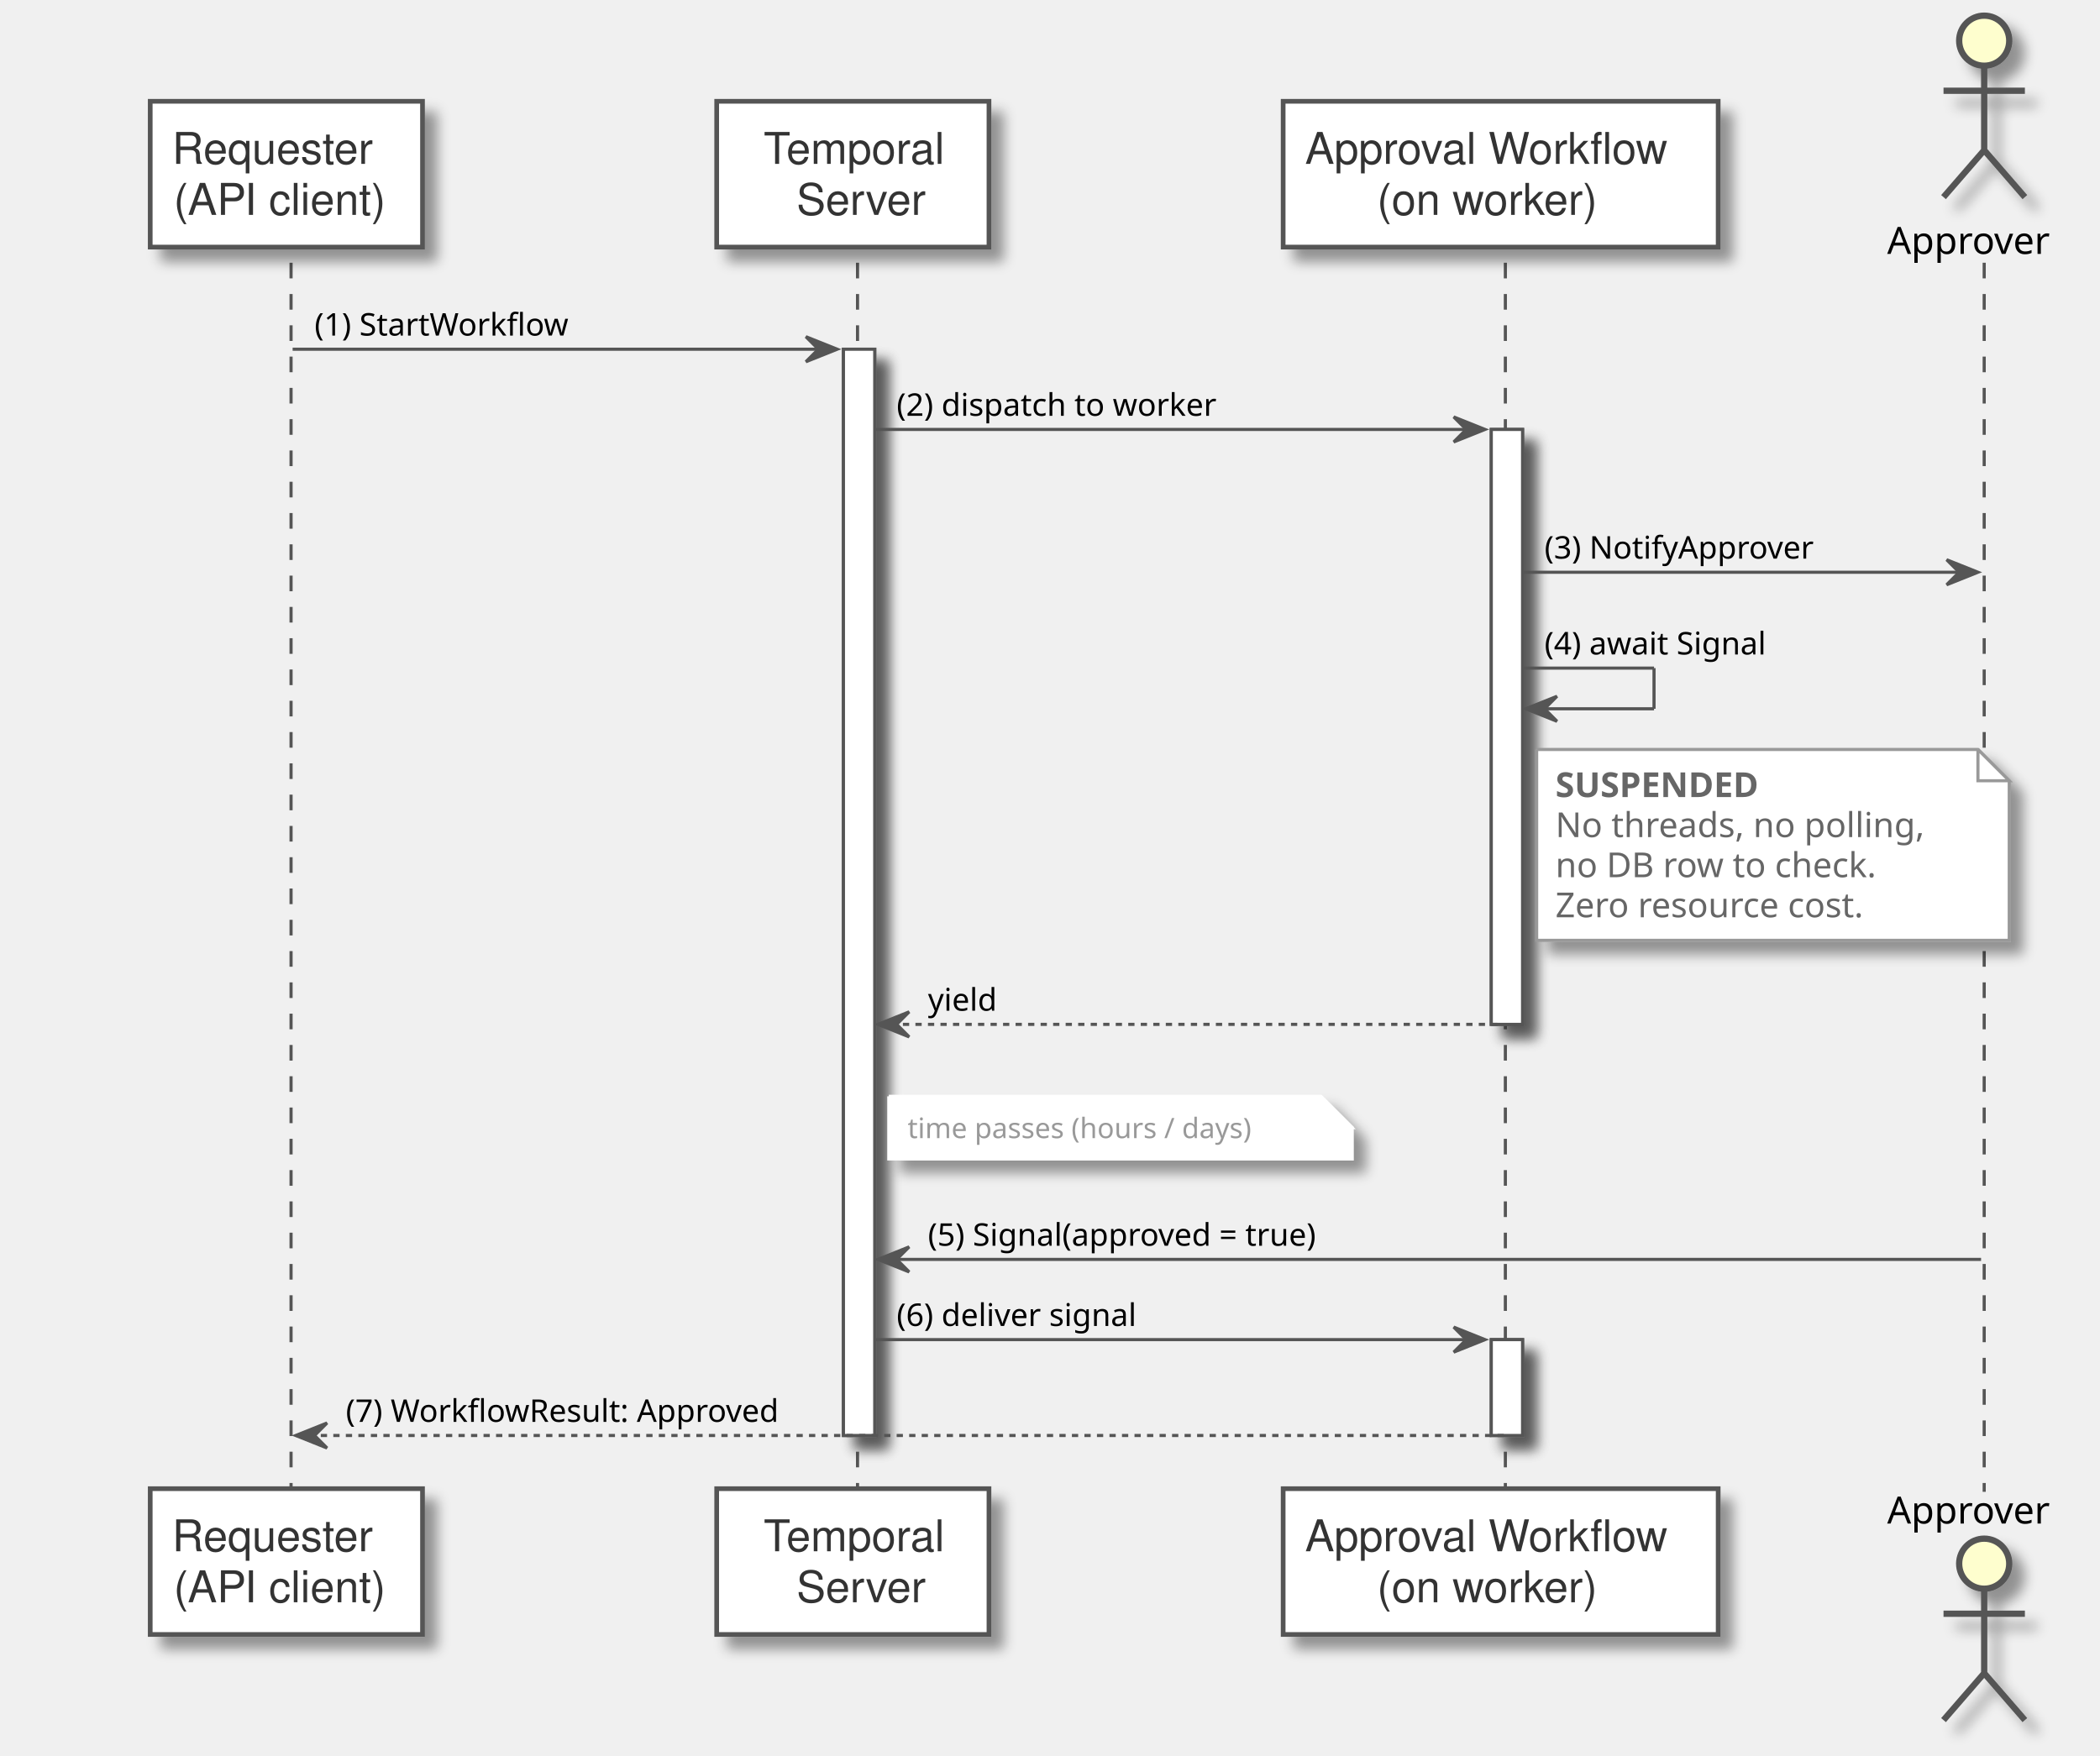
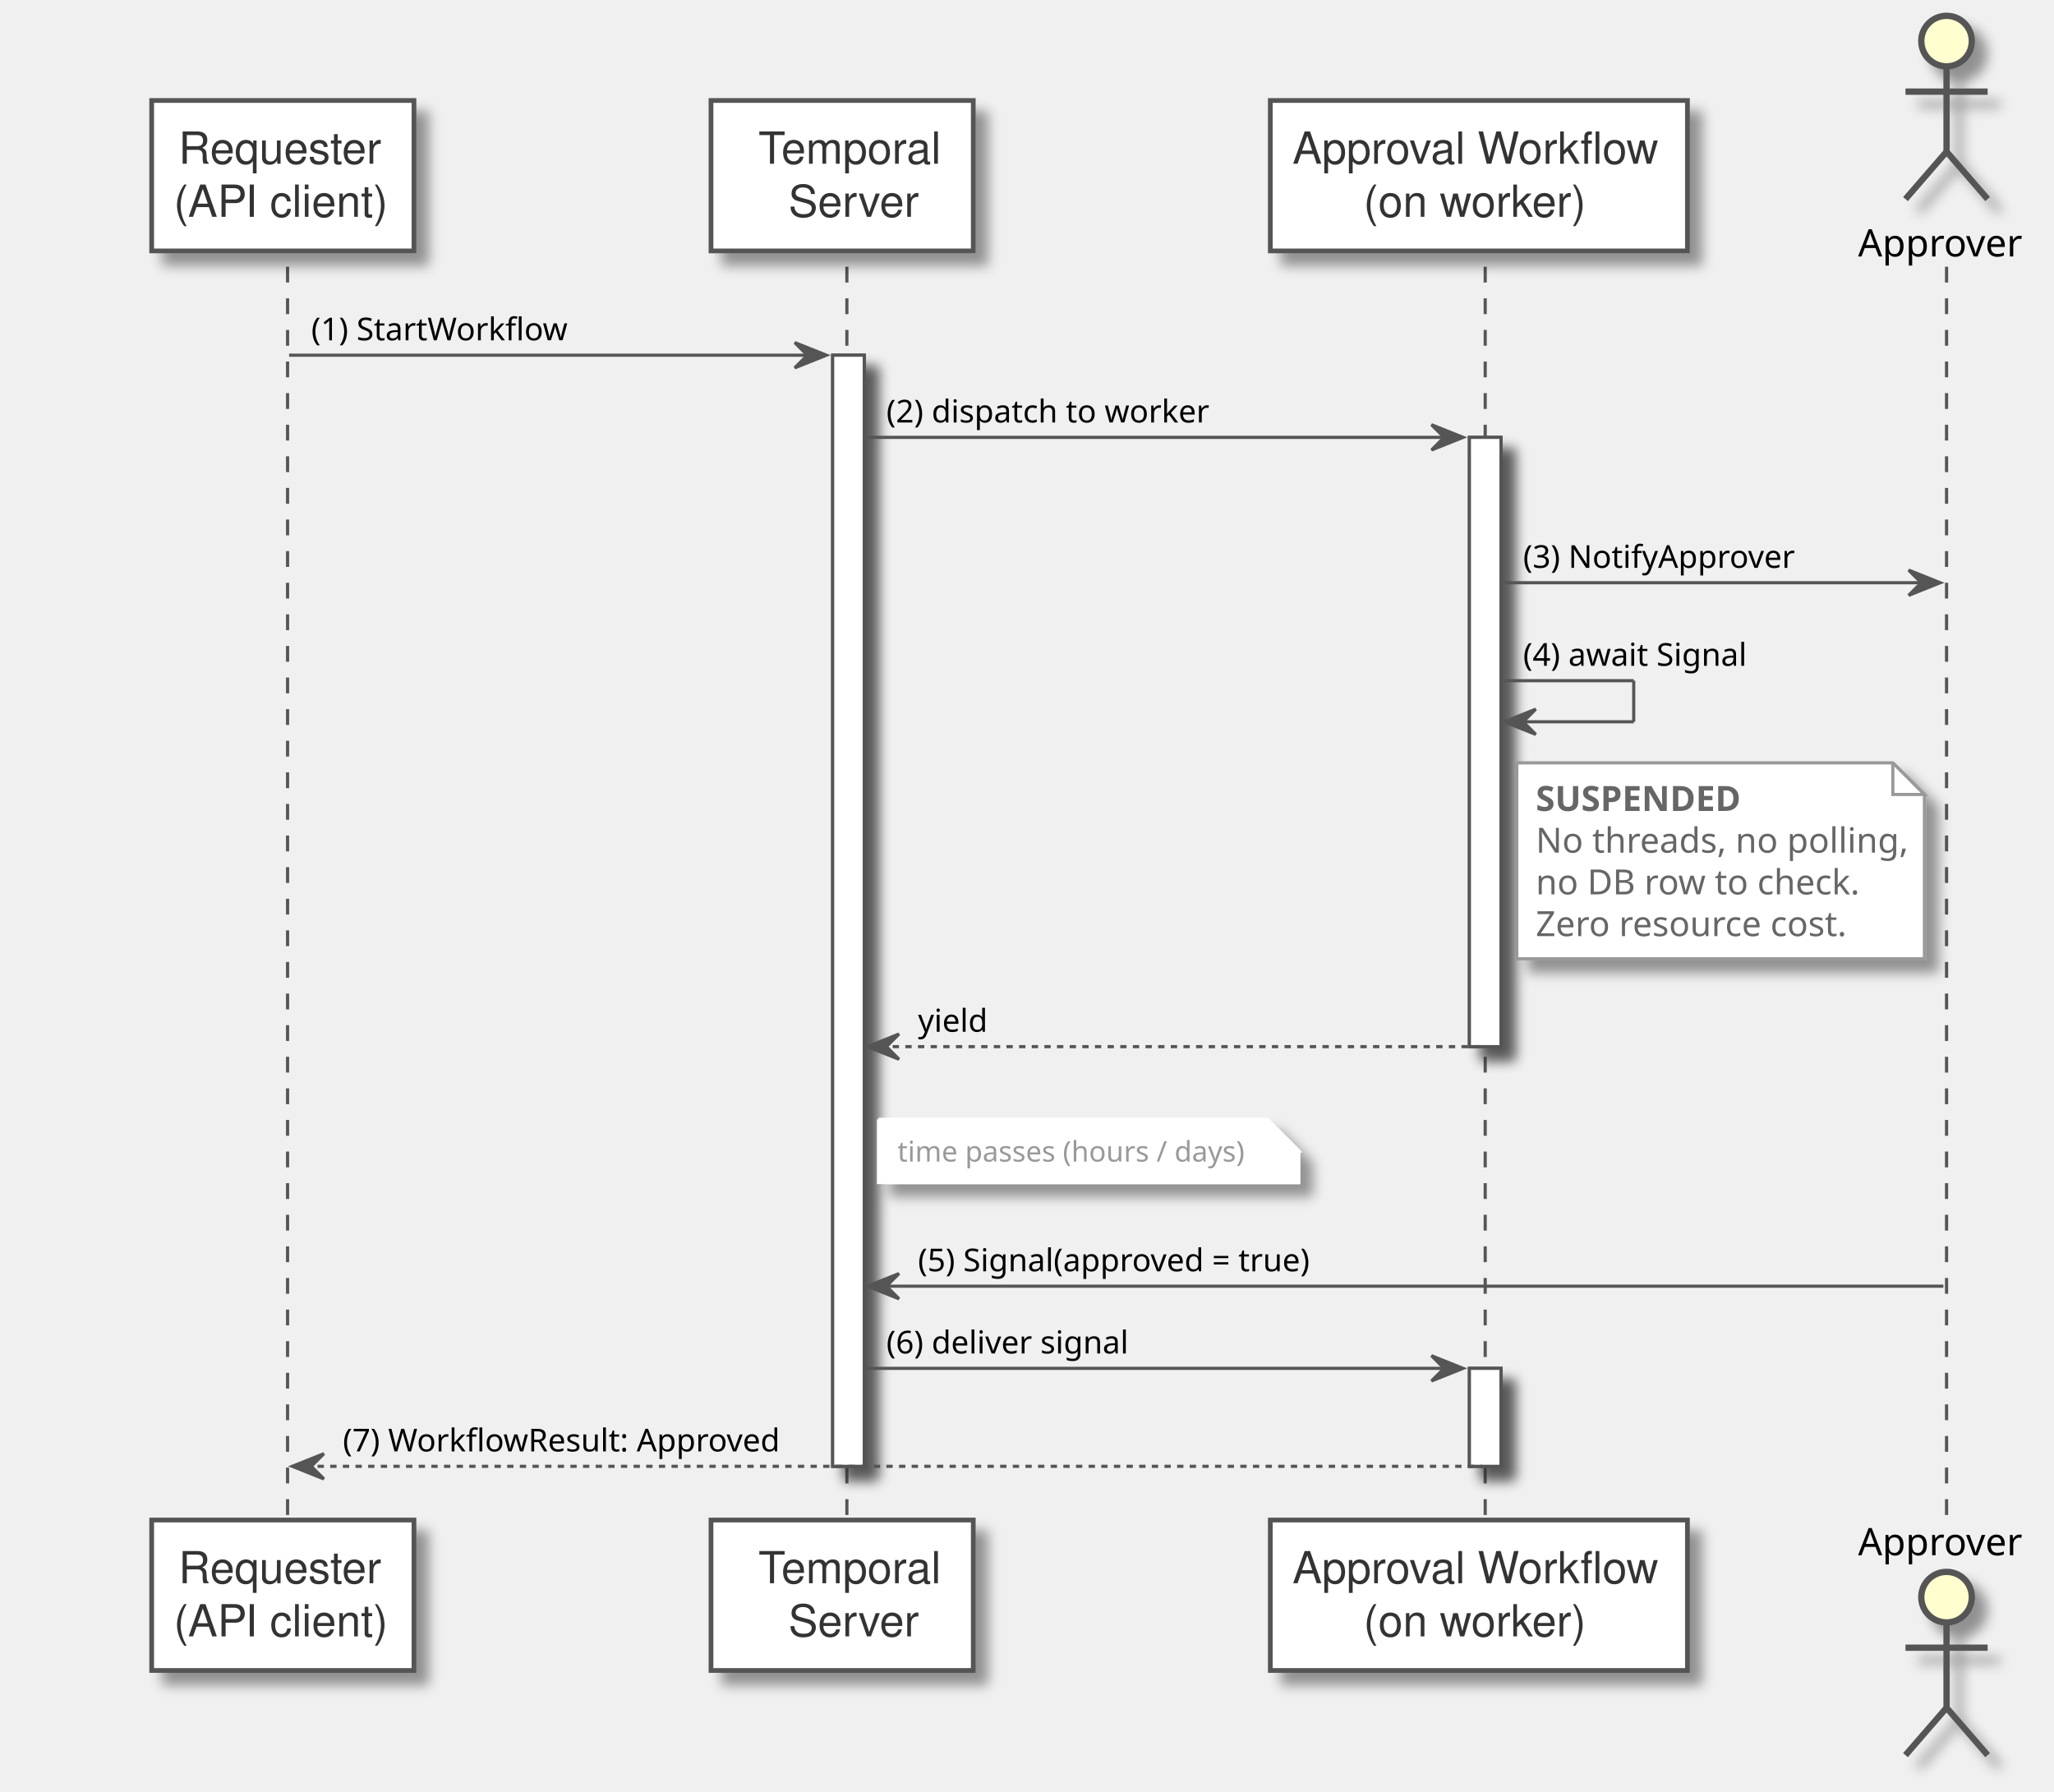
- <svg xmlns="http://www.w3.org/2000/svg" contentScriptType="application/ecmascript" contentStyleType="text/css" height="561px" preserveAspectRatio="none" style="width:671px;height:561px;" version="1.1" viewBox="0 0 671 561" width="671px" zoomAndPan="magnify">
+ <svg xmlns="http://www.w3.org/2000/svg" contentScriptType="application/ecmascript" contentStyleType="text/css" height="567px" preserveAspectRatio="none" style="width:650px;height:567px;" version="1.1" viewBox="0 0 650 567" width="650px" zoomAndPan="magnify">
  <defs>
    <filter height="300%" id="f4xsss83coa8z" width="300%" x="-1" y="-1">
      <feGaussianBlur result="blurOut" stdDeviation="2.0" />
      <feColorMatrix in="blurOut" result="blurOut2" type="matrix" values="0 0 0 0 0 0 0 0 0 0 0 0 0 0 0 0 0 0 .4 0" />
      <feOffset dx="4.0" dy="4.0" in="blurOut2" result="blurOut3" />
      <feBlend in="SourceGraphic" in2="blurOut3" mode="normal" />
    </filter>
  </defs>
  <g>
-     <rect fill="#FFFFFF" filter="url(#f4xsss83coa8z)" height="347.18" style="stroke: #555555; stroke-width: 1.0;" width="10" x="269.5" y="111.609" />
-     <rect fill="#FFFFFF" filter="url(#f4xsss83coa8z)" height="190.141" style="stroke: #555555; stroke-width: 1.0;" width="10" x="476.5" y="137.25" />
-     <rect fill="#FFFFFF" filter="url(#f4xsss83coa8z)" height="30.641" style="stroke: #555555; stroke-width: 1.0;" width="10" x="476.5" y="428.148" />
-     <line style="stroke: #555555; stroke-width: 1.0; stroke-dasharray: 5.0,5.0;" x1="93" x2="93" y1="83.969" y2="476.789" />
-     <line style="stroke: #555555; stroke-width: 1.0; stroke-dasharray: 5.0,5.0;" x1="274" x2="274" y1="83.969" y2="476.789" />
-     <line style="stroke: #555555; stroke-width: 1.0; stroke-dasharray: 5.0,5.0;" x1="481" x2="481" y1="83.969" y2="476.789" />
-     <line style="stroke: #555555; stroke-width: 1.0; stroke-dasharray: 5.0,5.0;" x1="634" x2="634" y1="83.969" y2="476.789" />
-     <rect fill="#FFFFFF" filter="url(#f4xsss83coa8z)" height="46.594" style="stroke: #555555; stroke-width: 1.5;" width="87" x="48" y="32.375" />
-     <text fill="#333333" font-family="Helvetica" font-size="14" lengthAdjust="spacingAndGlyphs" textLength="73" x="55" y="52.37">Requester</text>
-     <text fill="#333333" font-family="Helvetica" font-size="14" lengthAdjust="spacingAndGlyphs" textLength="72" x="55.5" y="68.667">(API client)</text>
-     <rect fill="#FFFFFF" filter="url(#f4xsss83coa8z)" height="46.594" style="stroke: #555555; stroke-width: 1.5;" width="87" x="48" y="475.789" />
-     <text fill="#333333" font-family="Helvetica" font-size="14" lengthAdjust="spacingAndGlyphs" textLength="73" x="55" y="495.784">Requester</text>
-     <text fill="#333333" font-family="Helvetica" font-size="14" lengthAdjust="spacingAndGlyphs" textLength="72" x="55.5" y="512.081">(API client)</text>
-     <rect fill="#FFFFFF" filter="url(#f4xsss83coa8z)" height="46.594" style="stroke: #555555; stroke-width: 1.5;" width="87" x="229" y="32.375" />
-     <text fill="#333333" font-family="Helvetica" font-size="14" lengthAdjust="spacingAndGlyphs" textLength="65" x="244" y="52.37">Temporal</text>
-     <text fill="#333333" font-family="Helvetica" font-size="14" lengthAdjust="spacingAndGlyphs" textLength="44" x="254.5" y="68.667">Server</text>
-     <rect fill="#FFFFFF" filter="url(#f4xsss83coa8z)" height="46.594" style="stroke: #555555; stroke-width: 1.5;" width="87" x="229" y="475.789" />
-     <text fill="#333333" font-family="Helvetica" font-size="14" lengthAdjust="spacingAndGlyphs" textLength="65" x="244" y="495.784">Temporal</text>
-     <text fill="#333333" font-family="Helvetica" font-size="14" lengthAdjust="spacingAndGlyphs" textLength="44" x="254.5" y="512.081">Server</text>
-     <rect fill="#FFFFFF" filter="url(#f4xsss83coa8z)" height="46.594" style="stroke: #555555; stroke-width: 1.5;" width="139" x="410" y="32.375" />
-     <text fill="#333333" font-family="Helvetica" font-size="14" lengthAdjust="spacingAndGlyphs" textLength="125" x="417" y="52.37">Approval Workflow</text>
-     <text fill="#333333" font-family="Helvetica" font-size="14" lengthAdjust="spacingAndGlyphs" textLength="79" x="440" y="68.667">(on worker)</text>
-     <rect fill="#FFFFFF" filter="url(#f4xsss83coa8z)" height="46.594" style="stroke: #555555; stroke-width: 1.5;" width="139" x="410" y="475.789" />
-     <text fill="#333333" font-family="Helvetica" font-size="14" lengthAdjust="spacingAndGlyphs" textLength="125" x="417" y="495.784">Approval Workflow</text>
-     <text fill="#333333" font-family="Helvetica" font-size="14" lengthAdjust="spacingAndGlyphs" textLength="79" x="440" y="512.081">(on worker)</text>
-     <text fill="#000000" font-family="sans-serif" font-size="12" lengthAdjust="spacingAndGlyphs" textLength="56" x="603" y="81.139">Approver</text>
-     <ellipse cx="634" cy="13" fill="#FEFECE" filter="url(#f4xsss83coa8z)" rx="8" ry="8" style="stroke: #555555; stroke-width: 2.0;" />
-     <path d="M634,21 L634,48 M621,29 L647,29 M634,48 L621,63 M634,48 L647,63 " fill="none" filter="url(#f4xsss83coa8z)" style="stroke: #555555; stroke-width: 2.0;" />
-     <text fill="#000000" font-family="sans-serif" font-size="12" lengthAdjust="spacingAndGlyphs" textLength="56" x="603" y="486.928">Approver</text>
-     <ellipse cx="634" cy="499.758" fill="#FEFECE" filter="url(#f4xsss83coa8z)" rx="8" ry="8" style="stroke: #555555; stroke-width: 2.0;" />
-     <path d="M634,507.758 L634,534.758 M621,515.758 L647,515.758 M634,534.758 L621,549.758 M634,534.758 L647,549.758 " fill="none" filter="url(#f4xsss83coa8z)" style="stroke: #555555; stroke-width: 2.0;" />
-     <rect fill="#FFFFFF" filter="url(#f4xsss83coa8z)" height="347.18" style="stroke: #555555; stroke-width: 1.0;" width="10" x="269.5" y="111.609" />
-     <rect fill="#FFFFFF" filter="url(#f4xsss83coa8z)" height="190.141" style="stroke: #555555; stroke-width: 1.0;" width="10" x="476.5" y="137.25" />
-     <rect fill="#FFFFFF" filter="url(#f4xsss83coa8z)" height="30.641" style="stroke: #555555; stroke-width: 1.0;" width="10" x="476.5" y="428.148" />
-     <polygon fill="#555555" points="257.5,107.609,267.5,111.609,257.5,115.609,261.5,111.609" style="stroke: #555555; stroke-width: 1.0;" />
-     <line style="stroke: #555555; stroke-width: 1.0;" x1="93.5" x2="263.5" y1="111.609" y2="111.609" />
-     <text fill="#000000" font-family="sans-serif" font-size="10" lengthAdjust="spacingAndGlyphs" textLength="86" x="100.5" y="107.251">(1) StartWorkflow</text>
-     <polygon fill="#555555" points="464.5,133.25,474.5,137.25,464.5,141.25,468.5,137.25" style="stroke: #555555; stroke-width: 1.0;" />
-     <line style="stroke: #555555; stroke-width: 1.0;" x1="279.5" x2="470.5" y1="137.25" y2="137.25" />
-     <text fill="#000000" font-family="sans-serif" font-size="10" lengthAdjust="spacingAndGlyphs" textLength="106" x="286.5" y="132.892">(2) dispatch to worker</text>
-     <polygon fill="#555555" points="622,178.891,632,182.891,622,186.891,626,182.891" style="stroke: #555555; stroke-width: 1.0;" />
-     <line style="stroke: #555555; stroke-width: 1.0;" x1="486.5" x2="628" y1="182.891" y2="182.891" />
-     <text fill="#000000" font-family="sans-serif" font-size="10" lengthAdjust="spacingAndGlyphs" textLength="92" x="493.5" y="178.532">(3) NotifyApprover</text>
-     <line style="stroke: #555555; stroke-width: 1.0;" x1="486.5" x2="528.5" y1="213.531" y2="213.531" />
-     <line style="stroke: #555555; stroke-width: 1.0;" x1="528.5" x2="528.5" y1="213.531" y2="226.531" />
-     <line style="stroke: #555555; stroke-width: 1.0;" x1="487.5" x2="528.5" y1="226.531" y2="226.531" />
-     <polygon fill="#555555" points="497.5,222.531,487.5,226.531,497.5,230.531,493.5,226.531" style="stroke: #555555; stroke-width: 1.0;" />
-     <text fill="#000000" font-family="sans-serif" font-size="10" lengthAdjust="spacingAndGlyphs" textLength="75" x="493.5" y="209.173">(4) await Signal</text>
-     <path d="M491,239.531 L491,300.531 L642,300.531 L642,249.531 L632,239.531 L491,239.531 " fill="#FFFFFF" filter="url(#f4xsss83coa8z)" style="stroke: #999999; stroke-width: 1.0;" />
-     <path d="M632,239.531 L632,249.531 L642,249.531 L632,239.531 " fill="#FFFFFF" style="stroke: #999999; stroke-width: 1.0;" />
-     <text fill="#666666" font-family="sans-serif" font-size="11" font-weight="bold" lengthAdjust="spacingAndGlyphs" textLength="76" x="497" y="254.742">SUSPENDED</text>
-     <text fill="#666666" font-family="sans-serif" font-size="11" lengthAdjust="spacingAndGlyphs" textLength="130" x="497" y="267.546">No threads, no polling,</text>
-     <text fill="#666666" font-family="sans-serif" font-size="11" lengthAdjust="spacingAndGlyphs" textLength="114" x="497" y="280.351">no DB row to check.</text>
-     <text fill="#666666" font-family="sans-serif" font-size="11" lengthAdjust="spacingAndGlyphs" textLength="115" x="497" y="293.156">Zero resource cost.</text>
-     <polygon fill="#555555" points="290.5,323.391,280.5,327.391,290.5,331.391,286.5,327.391" style="stroke: #555555; stroke-width: 1.0;" />
-     <line style="stroke: #555555; stroke-width: 1.0; stroke-dasharray: 2.0,2.0;" x1="284.5" x2="480.5" y1="327.391" y2="327.391" />
-     <text fill="#000000" font-family="sans-serif" font-size="10" lengthAdjust="spacingAndGlyphs" textLength="22" x="296.5" y="323.032">yield</text>
-     <path d="M284,350.391 L284,370.391 L432,370.391 L432,360.391 L422,350.391 L284,350.391 " fill="#FFFFFF" filter="url(#f4xsss83coa8z)" style="stroke: #FFFFFF; stroke-width: 1.0;" />
-     <path d="M422,350.391 L422,360.391 L432,360.391 L422,350.391 " fill="#FFFFFF" style="stroke: #FFFFFF; stroke-width: 1.0;" />
-     <text fill="#999999" font-family="sans-serif" font-size="9" lengthAdjust="spacingAndGlyphs" textLength="127" x="290" y="363.745">time passes (hours / days)</text>
-     <polygon fill="#555555" points="290.5,398.508,280.5,402.508,290.5,406.508,286.5,402.508" style="stroke: #555555; stroke-width: 1.0;" />
-     <line style="stroke: #555555; stroke-width: 1.0;" x1="284.5" x2="633" y1="402.508" y2="402.508" />
-     <text fill="#000000" font-family="sans-serif" font-size="10" lengthAdjust="spacingAndGlyphs" textLength="134" x="296.5" y="398.149">(5) Signal(approved = true)</text>
-     <polygon fill="#555555" points="464.5,424.148,474.5,428.148,464.5,432.148,468.5,428.148" style="stroke: #555555; stroke-width: 1.0;" />
-     <line style="stroke: #555555; stroke-width: 1.0;" x1="279.5" x2="470.5" y1="428.148" y2="428.148" />
-     <text fill="#000000" font-family="sans-serif" font-size="10" lengthAdjust="spacingAndGlyphs" textLength="79" x="286.5" y="423.79">(6) deliver signal</text>
-     <polygon fill="#555555" points="104.5,454.789,94.5,458.789,104.5,462.789,100.5,458.789" style="stroke: #555555; stroke-width: 1.0;" />
-     <line style="stroke: #555555; stroke-width: 1.0; stroke-dasharray: 2.0,2.0;" x1="98.5" x2="480.5" y1="458.789" y2="458.789" />
-     <text fill="#000000" font-family="sans-serif" font-size="10" lengthAdjust="spacingAndGlyphs" textLength="144" x="110.5" y="454.431">(7) WorkflowResult: Approved</text>
+     <rect fill="#FFFFFF" filter="url(#f4xsss83coa8z)" height="351.6" style="stroke: #555555; stroke-width: 1.0;" width="10" x="263.5" y="112.4" />
+     <rect fill="#FFFFFF" filter="url(#f4xsss83coa8z)" height="192.8" style="stroke: #555555; stroke-width: 1.0;" width="10" x="465" y="138.4" />
+     <rect fill="#FFFFFF" filter="url(#f4xsss83coa8z)" height="31" style="stroke: #555555; stroke-width: 1.0;" width="10" x="465" y="433" />
+     <line style="stroke: #555555; stroke-width: 1.0; stroke-dasharray: 5.0,5.0;" x1="91" x2="91" y1="84.4" y2="482" />
+     <line style="stroke: #555555; stroke-width: 1.0; stroke-dasharray: 5.0,5.0;" x1="268" x2="268" y1="84.4" y2="482" />
+     <line style="stroke: #555555; stroke-width: 1.0; stroke-dasharray: 5.0,5.0;" x1="470" x2="470" y1="84.4" y2="482" />
+     <line style="stroke: #555555; stroke-width: 1.0; stroke-dasharray: 5.0,5.0;" x1="616" x2="616" y1="84.4" y2="482" />
+     <rect fill="#FFFFFF" filter="url(#f4xsss83coa8z)" height="47.6" style="stroke: #555555; stroke-width: 1.5;" width="83" x="48" y="31.8" />
+     <text fill="#333333" font-family="Helvetica" font-size="14" lengthAdjust="spacingAndGlyphs" textLength="66" x="56.5" y="51.806">Requester</text>
+     <text fill="#333333" font-family="Helvetica" font-size="14" lengthAdjust="spacingAndGlyphs" textLength="69" x="55" y="68.606">(API client)</text>
+     <rect fill="#FFFFFF" filter="url(#f4xsss83coa8z)" height="47.6" style="stroke: #555555; stroke-width: 1.5;" width="83" x="48" y="481" />
+     <text fill="#333333" font-family="Helvetica" font-size="14" lengthAdjust="spacingAndGlyphs" textLength="66" x="56.5" y="501.006">Requester</text>
+     <text fill="#333333" font-family="Helvetica" font-size="14" lengthAdjust="spacingAndGlyphs" textLength="69" x="55" y="517.806">(API client)</text>
+     <rect fill="#FFFFFF" filter="url(#f4xsss83coa8z)" height="47.6" style="stroke: #555555; stroke-width: 1.5;" width="83" x="225" y="31.8" />
+     <text fill="#333333" font-family="Helvetica" font-size="14" lengthAdjust="spacingAndGlyphs" textLength="61" x="240" y="51.806">Temporal</text>
+     <text fill="#333333" font-family="Helvetica" font-size="14" lengthAdjust="spacingAndGlyphs" textLength="42" x="249.5" y="68.606">Server</text>
+     <rect fill="#FFFFFF" filter="url(#f4xsss83coa8z)" height="47.6" style="stroke: #555555; stroke-width: 1.5;" width="83" x="225" y="481" />
+     <text fill="#333333" font-family="Helvetica" font-size="14" lengthAdjust="spacingAndGlyphs" textLength="61" x="240" y="501.006">Temporal</text>
+     <text fill="#333333" font-family="Helvetica" font-size="14" lengthAdjust="spacingAndGlyphs" textLength="42" x="249.5" y="517.806">Server</text>
+     <rect fill="#FFFFFF" filter="url(#f4xsss83coa8z)" height="47.6" style="stroke: #555555; stroke-width: 1.5;" width="132" x="402" y="31.8" />
+     <text fill="#333333" font-family="Helvetica" font-size="14" lengthAdjust="spacingAndGlyphs" textLength="118" x="409" y="51.806">Approval Workflow</text>
+     <text fill="#333333" font-family="Helvetica" font-size="14" lengthAdjust="spacingAndGlyphs" textLength="73" x="431.5" y="68.606">(on worker)</text>
+     <rect fill="#FFFFFF" filter="url(#f4xsss83coa8z)" height="47.6" style="stroke: #555555; stroke-width: 1.5;" width="132" x="402" y="481" />
+     <text fill="#333333" font-family="Helvetica" font-size="14" lengthAdjust="spacingAndGlyphs" textLength="118" x="409" y="501.006">Approval Workflow</text>
+     <text fill="#333333" font-family="Helvetica" font-size="14" lengthAdjust="spacingAndGlyphs" textLength="73" x="431.5" y="517.806">(on worker)</text>
+     <text fill="#000000" font-family="sans-serif" font-size="12" lengthAdjust="spacingAndGlyphs" textLength="50" x="588" y="81.148">Approver</text>
+     <ellipse cx="616" cy="13" fill="#FEFECE" filter="url(#f4xsss83coa8z)" rx="8" ry="8" style="stroke: #555555; stroke-width: 2.0;" />
+     <path d="M616,21 L616,48 M603,29 L629,29 M616,48 L603,63 M616,48 L629,63 " fill="none" filter="url(#f4xsss83coa8z)" style="stroke: #555555; stroke-width: 2.0;" />
+     <text fill="#000000" font-family="sans-serif" font-size="12" lengthAdjust="spacingAndGlyphs" textLength="50" x="588" y="492.148">Approver</text>
+     <ellipse cx="616" cy="505.4" fill="#FEFECE" filter="url(#f4xsss83coa8z)" rx="8" ry="8" style="stroke: #555555; stroke-width: 2.0;" />
+     <path d="M616,513.4 L616,540.4 M603,521.4 L629,521.4 M616,540.4 L603,555.4 M616,540.4 L629,555.4 " fill="none" filter="url(#f4xsss83coa8z)" style="stroke: #555555; stroke-width: 2.0;" />
+     <rect fill="#FFFFFF" filter="url(#f4xsss83coa8z)" height="351.6" style="stroke: #555555; stroke-width: 1.0;" width="10" x="263.5" y="112.4" />
+     <rect fill="#FFFFFF" filter="url(#f4xsss83coa8z)" height="192.8" style="stroke: #555555; stroke-width: 1.0;" width="10" x="465" y="138.4" />
+     <rect fill="#FFFFFF" filter="url(#f4xsss83coa8z)" height="31" style="stroke: #555555; stroke-width: 1.0;" width="10" x="465" y="433" />
+     <polygon fill="#555555" points="251.5,108.4,261.5,112.4,251.5,116.4,255.5,112.4" style="stroke: #555555; stroke-width: 1.0;" />
+     <line style="stroke: #555555; stroke-width: 1.0;" x1="91.5" x2="257.5" y1="112.4" y2="112.4" />
+     <text fill="#000000" font-family="sans-serif" font-size="10" lengthAdjust="spacingAndGlyphs" textLength="78" x="98.5" y="107.69">(1) StartWorkflow</text>
+     <polygon fill="#555555" points="453,134.4,463,138.4,453,142.4,457,138.4" style="stroke: #555555; stroke-width: 1.0;" />
+     <line style="stroke: #555555; stroke-width: 1.0;" x1="273.5" x2="459" y1="138.4" y2="138.4" />
+     <text fill="#000000" font-family="sans-serif" font-size="10" lengthAdjust="spacingAndGlyphs" textLength="99" x="280.5" y="133.69">(2) dispatch to worker</text>
+     <polygon fill="#555555" points="604,180.4,614,184.4,604,188.4,608,184.4" style="stroke: #555555; stroke-width: 1.0;" />
+     <line style="stroke: #555555; stroke-width: 1.0;" x1="475" x2="610" y1="184.4" y2="184.4" />
+     <text fill="#000000" font-family="sans-serif" font-size="10" lengthAdjust="spacingAndGlyphs" textLength="83" x="482" y="179.69">(3) NotifyApprover</text>
+     <line style="stroke: #555555; stroke-width: 1.0;" x1="475" x2="517" y1="215.4" y2="215.4" />
+     <line style="stroke: #555555; stroke-width: 1.0;" x1="517" x2="517" y1="215.4" y2="228.4" />
+     <line style="stroke: #555555; stroke-width: 1.0;" x1="476" x2="517" y1="228.4" y2="228.4" />
+     <polygon fill="#555555" points="486,224.4,476,228.4,486,232.4,482,228.4" style="stroke: #555555; stroke-width: 1.0;" />
+     <text fill="#000000" font-family="sans-serif" font-size="10" lengthAdjust="spacingAndGlyphs" textLength="71" x="482" y="210.69">(4) await Signal</text>
+     <path d="M480,241.4 L480,303.4 L609,303.4 L609,251.4 L599,241.4 L480,241.4 " fill="#FFFFFF" filter="url(#f4xsss83coa8z)" style="stroke: #999999; stroke-width: 1.0;" />
+     <path d="M599,241.4 L599,251.4 L609,251.4 L599,241.4 " fill="#FFFFFF" style="stroke: #999999; stroke-width: 1.0;" />
+     <text fill="#666666" font-family="sans-serif" font-size="11" font-weight="bold" lengthAdjust="spacingAndGlyphs" textLength="67" x="486" y="256.619">SUSPENDED</text>
+     <text fill="#666666" font-family="sans-serif" font-size="11" lengthAdjust="spacingAndGlyphs" textLength="108" x="486" y="269.819">No threads, no polling,</text>
+     <text fill="#666666" font-family="sans-serif" font-size="11" lengthAdjust="spacingAndGlyphs" textLength="99" x="486" y="283.019">no DB row to check.</text>
+     <text fill="#666666" font-family="sans-serif" font-size="11" lengthAdjust="spacingAndGlyphs" textLength="97" x="486" y="296.219">Zero resource cost.</text>
+     <polygon fill="#555555" points="284.5,327.2,274.5,331.2,284.5,335.2,280.5,331.2" style="stroke: #555555; stroke-width: 1.0;" />
+     <line style="stroke: #555555; stroke-width: 1.0; stroke-dasharray: 2.0,2.0;" x1="278.5" x2="469" y1="331.2" y2="331.2" />
+     <text fill="#000000" font-family="sans-serif" font-size="10" lengthAdjust="spacingAndGlyphs" textLength="21" x="290.5" y="326.49">yield</text>
+     <path d="M278,354.2 L278,374.2 L411,374.2 L411,364.2 L401,354.2 L278,354.2 " fill="#FFFFFF" filter="url(#f4xsss83coa8z)" style="stroke: #FFFFFF; stroke-width: 1.0;" />
+     <path d="M401,354.2 L401,364.2 L411,364.2 L401,354.2 " fill="#FFFFFF" style="stroke: #FFFFFF; stroke-width: 1.0;" />
+     <text fill="#999999" font-family="sans-serif" font-size="9" lengthAdjust="spacingAndGlyphs" textLength="112" x="284" y="367.561">time passes (hours / days)</text>
+     <polygon fill="#555555" points="284.5,403,274.5,407,284.5,411,280.5,407" style="stroke: #555555; stroke-width: 1.0;" />
+     <line style="stroke: #555555; stroke-width: 1.0;" x1="278.5" x2="615" y1="407" y2="407" />
+     <text fill="#000000" font-family="sans-serif" font-size="10" lengthAdjust="spacingAndGlyphs" textLength="124" x="290.5" y="402.29">(5) Signal(approved = true)</text>
+     <polygon fill="#555555" points="453,429,463,433,453,437,457,433" style="stroke: #555555; stroke-width: 1.0;" />
+     <line style="stroke: #555555; stroke-width: 1.0;" x1="273.5" x2="459" y1="433" y2="433" />
+     <text fill="#000000" font-family="sans-serif" font-size="10" lengthAdjust="spacingAndGlyphs" textLength="75" x="280.5" y="428.29">(6) deliver signal</text>
+     <polygon fill="#555555" points="102.5,460,92.5,464,102.5,468,98.5,464" style="stroke: #555555; stroke-width: 1.0;" />
+     <line style="stroke: #555555; stroke-width: 1.0; stroke-dasharray: 2.0,2.0;" x1="96.5" x2="469" y1="464" y2="464" />
+     <text fill="#000000" font-family="sans-serif" font-size="10" lengthAdjust="spacingAndGlyphs" textLength="136" x="108.5" y="459.29">(7) WorkflowResult: Approved</text>
  </g>
</svg>
